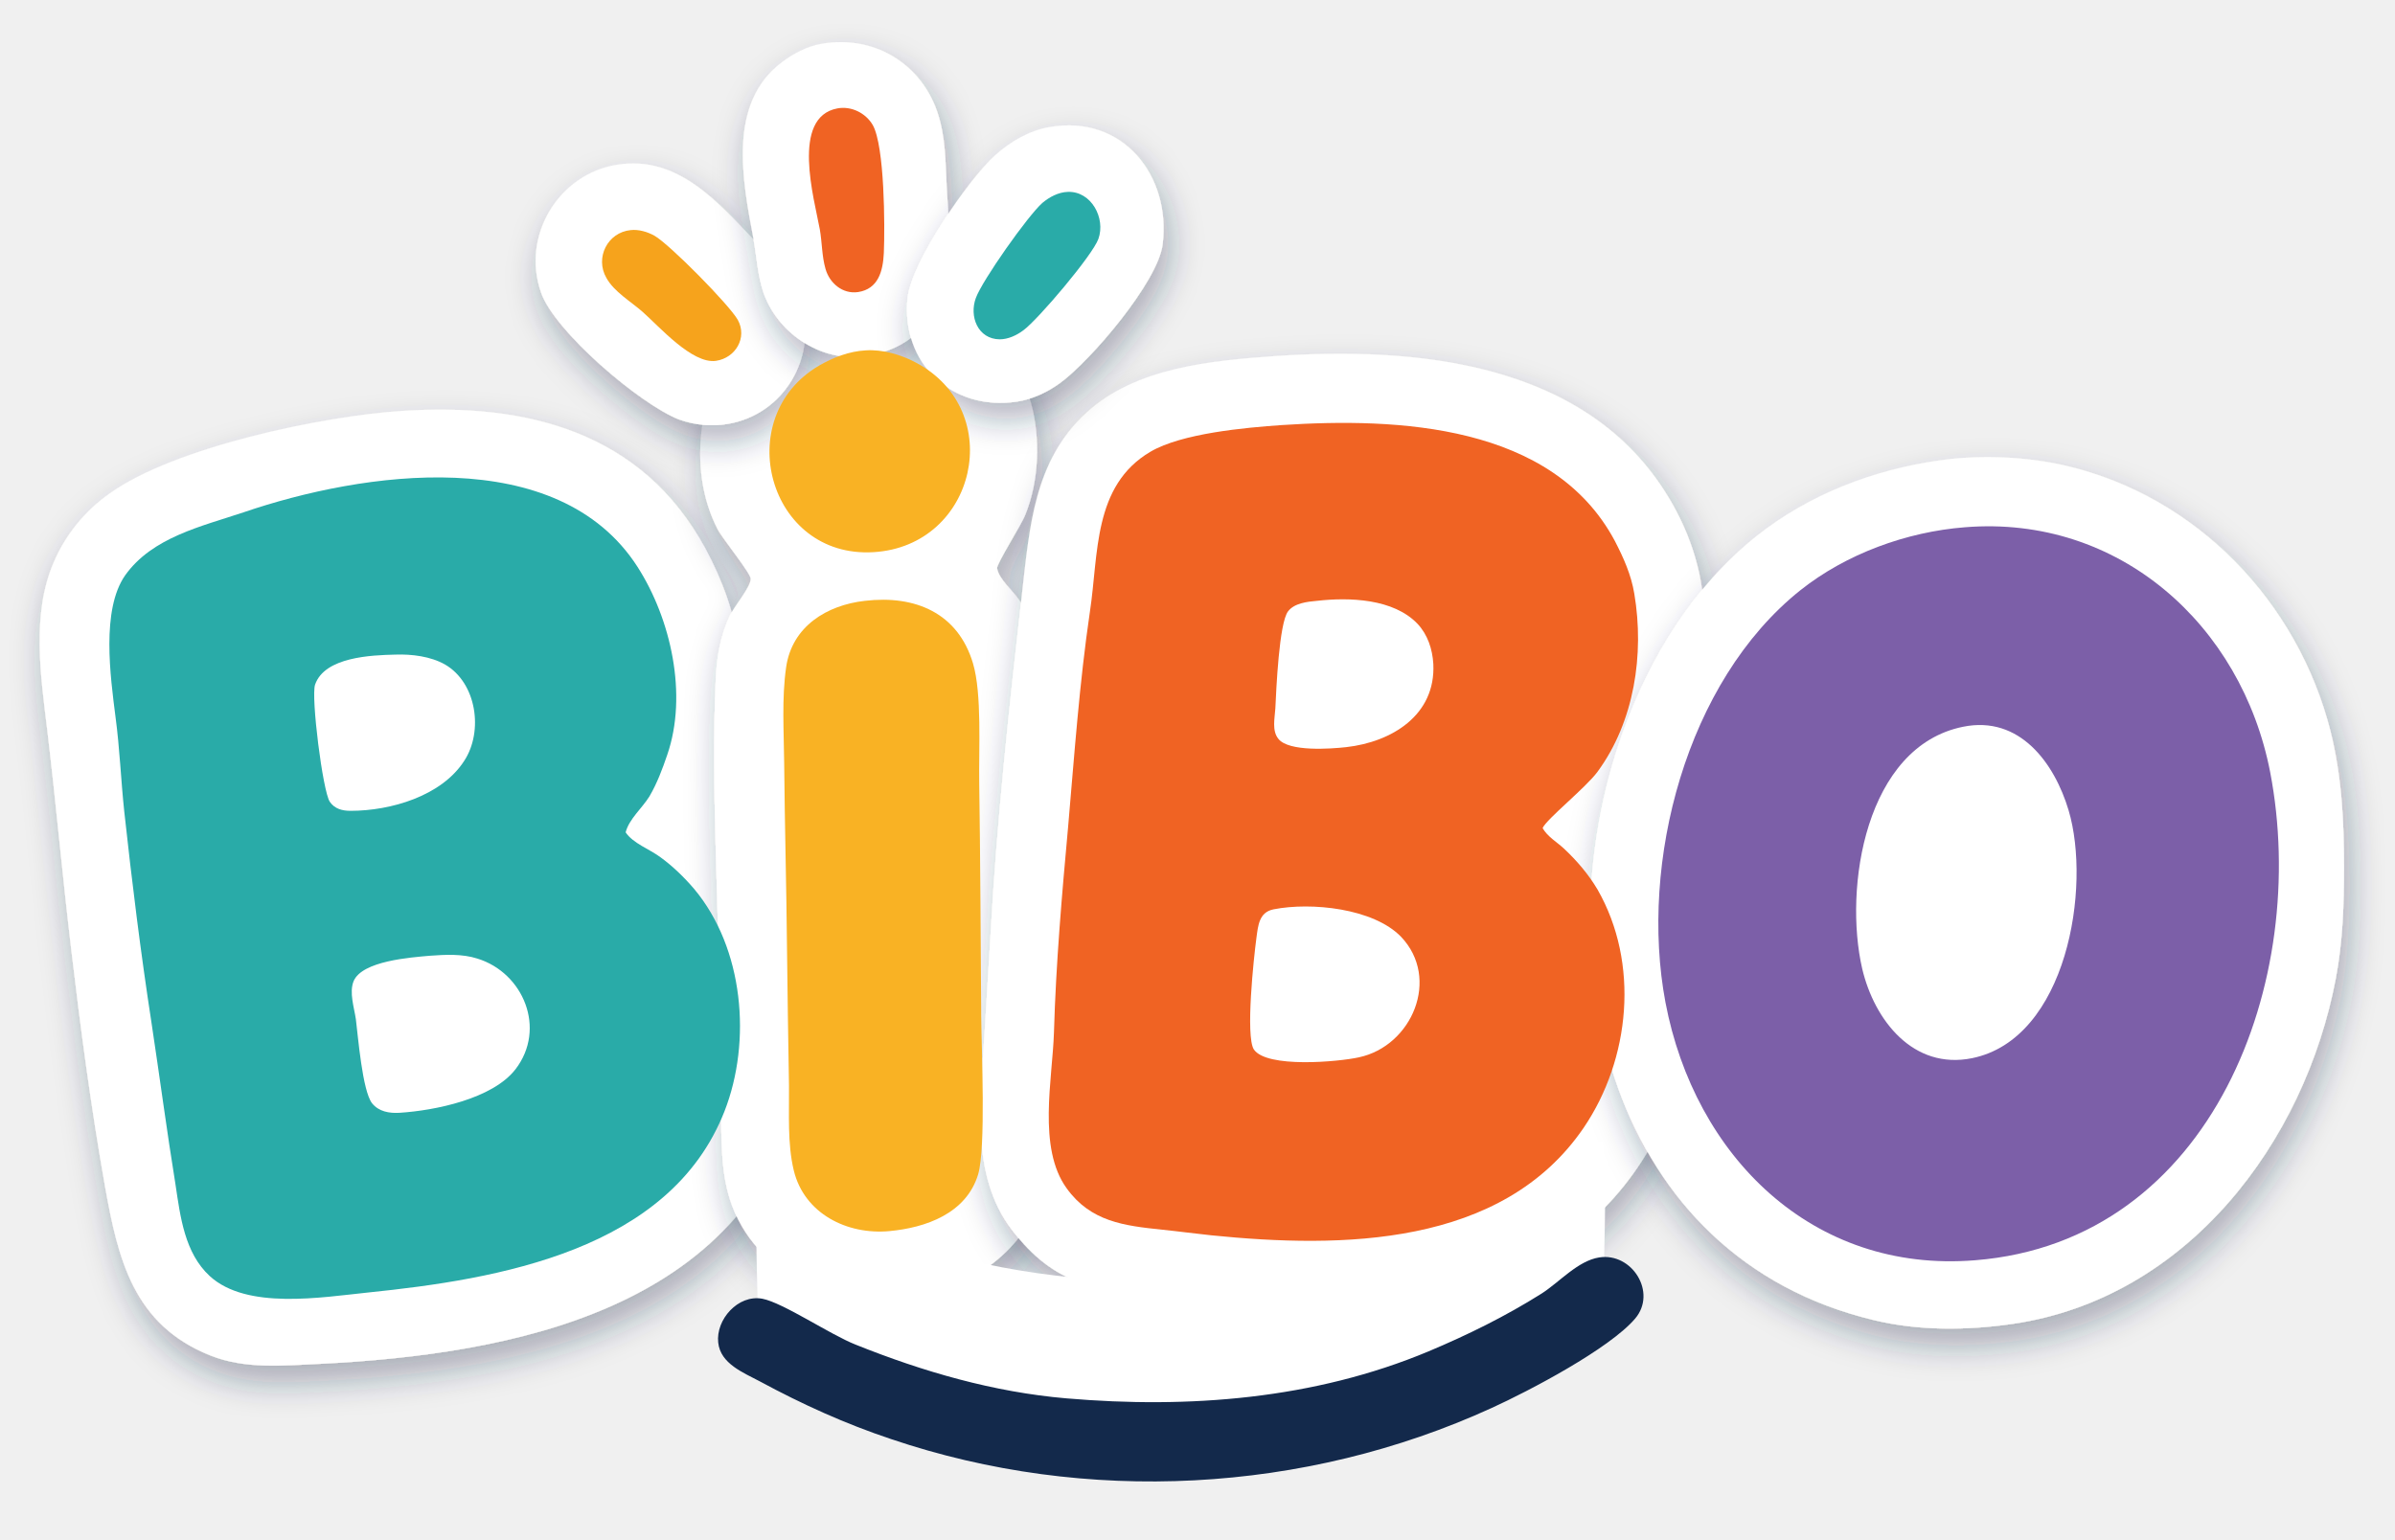
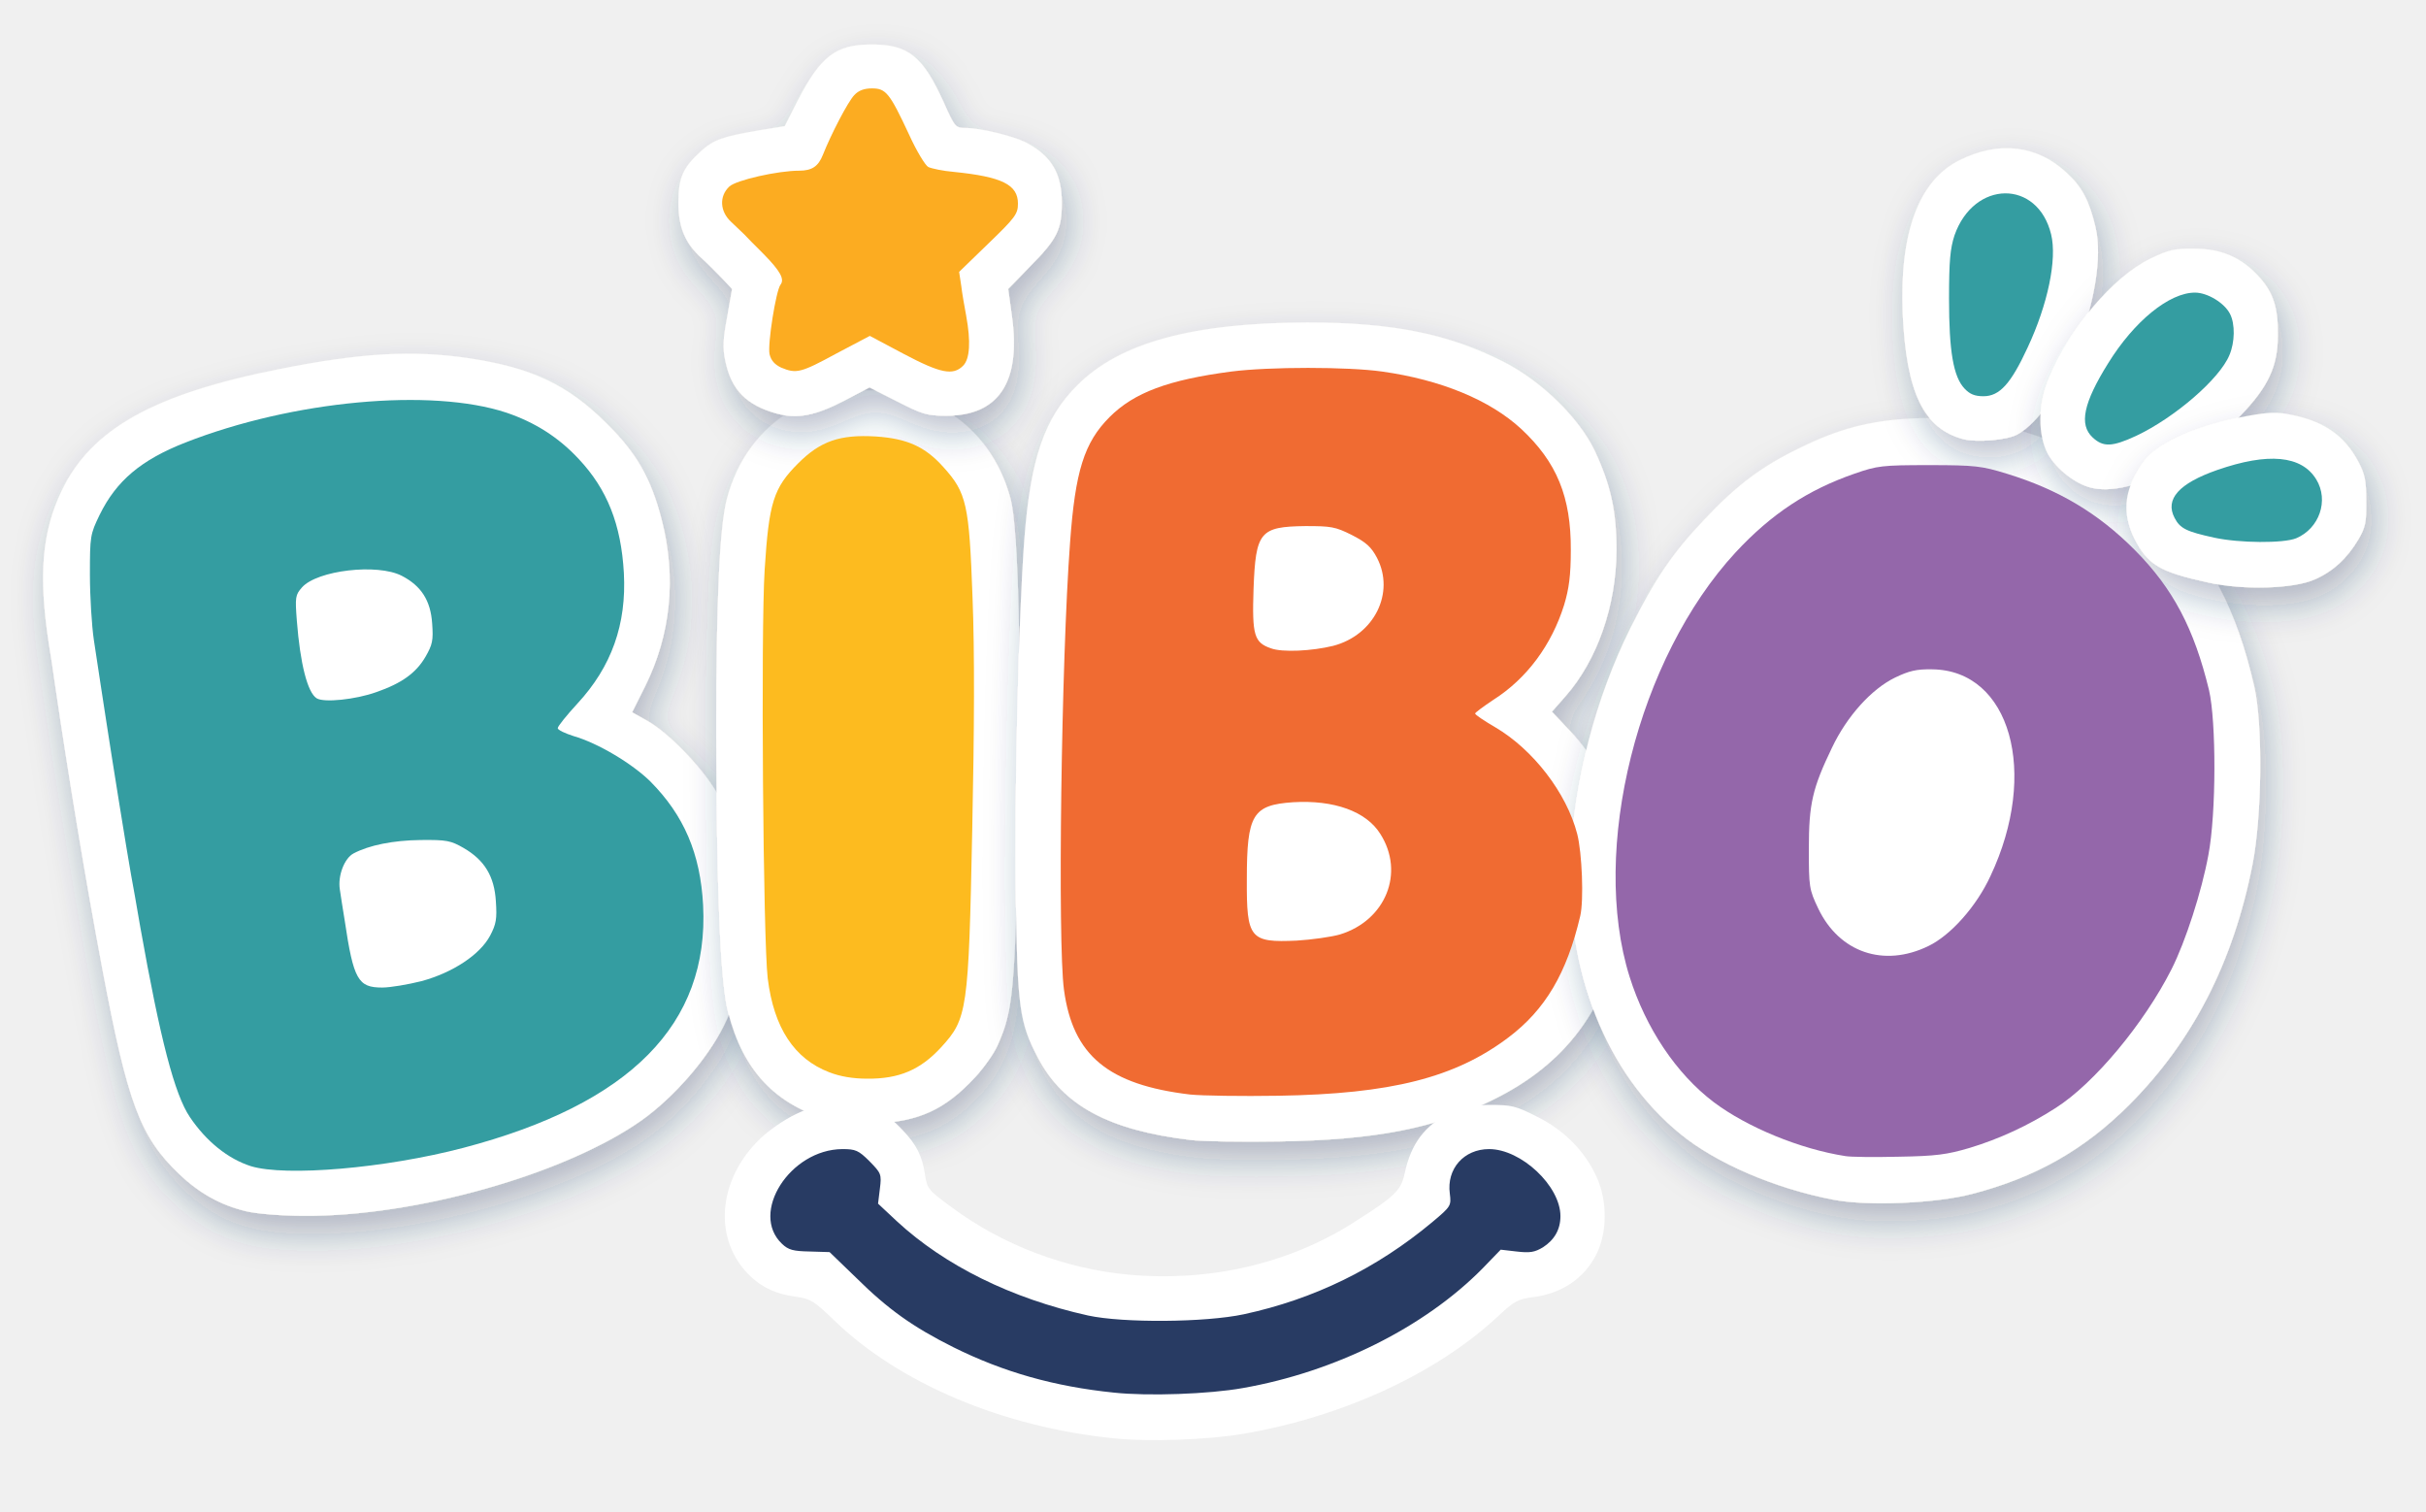
- <svg xmlns="http://www.w3.org/2000/svg" viewBox="0 0 846 544" width="846" height="544" role="img" aria-labelledby="bibo-logo-title">
+ <svg xmlns="http://www.w3.org/2000/svg" viewBox="0 0 796 496" width="796" height="496" role="img" aria-labelledby="bibo-logo-title">
  <defs>
    <filter id="bibo-paper-shadow" x="-30%" y="-30%" width="160%" height="170%" color-interpolation-filters="sRGB">
-       <feDropShadow dx="2" dy="6" stdDeviation="6" flood-color="#13294b" flood-opacity="0.34" />
+       <feDropShadow dx="2" dy="6" stdDeviation="6" flood-color="#283b63" flood-opacity="0.3" />
    </filter>
  </defs>
  <g id="bibo-diecuts" fill="#ffffff">
-     <path id="bibo-diecut-b1" data-piece="b1" filter="url(#bibo-paper-shadow)" d="M142 145.2C185.9 142.3 226.8 152.5 249.2 193.9C255.1 204.8 259.6 217 261.1 229.3C262.6 241.2 263.2 254.5 260.4 266.3C259.3 271.2 253.4 283.2 254.4 287.4C255.4 291.2 265.5 300.6 268.4 305.1C277.2 319 283.1 334.4 284.4 351C285.4 362.5 285.3 375 282.4 386.3C262.8 462.7 181.2 478.5 113.2 481.9C100.1 482.5 86.6 483.9 74.2 478.9C47.2 468.1 41.7 445 37.1 419.2C32.2 391.6 28.5 363.7 25.2 335.8C22.1 309.9 19.8 283.9 16.7 258C14.4 239 11.1 217.1 18.9 198.9C23 189.1 30 180.5 38.7 174.4C61.5 158 113.9 147 142 145.2Z" />
-     <path id="bibo-diecut-i" data-piece="i" filter="url(#bibo-paper-shadow)" d="M297.7 100.1C326.5 94.6 356.6 114.9 364.2 142.6C367.6 154.9 367 170 362.2 181.8C360.9 185.3 352 199.2 352.2 200.8C352.8 204.7 358.1 209 360.2 212.3C364.5 219 367.3 227.2 368.3 235.1C369.8 248 369.2 261.2 369.3 274.2C369.7 299.8 369.6 325.4 370 351C370.3 367.7 370.7 384.2 370.1 400.9C369.8 407.3 370.4 413.7 368.7 419.9C363.4 439.6 345.8 453.8 326.1 457.4C299.6 462.3 268.8 453.4 258.6 426C254.4 414.7 255 403.2 254.6 391.3C254.2 379.3 254 367.4 254 355.4C254 317.2 251.1 278.8 252.8 240.6C253.1 232.6 254.4 224.7 257.9 217.4C259.4 214.1 265 207.8 265.2 204.6C265.3 202.6 255.3 190.5 253.5 187C247.8 176 246.3 163.1 248 150.9C251.7 124.4 271.8 105.1 297.7 100.1Z" />
-     <path id="bibo-diecut-b2" data-piece="b2" filter="url(#bibo-paper-shadow)" d="M450.7 125.8C499.8 122.5 558.5 127.8 587.8 173.2C596.3 186.3 601.6 201.5 602 217.1C602.4 234.4 601.2 250.7 594.6 266.9C592.7 271.3 580.4 291.4 580.4 292.7C580.3 296.3 586.3 304.4 587.9 308.1C592.7 318.6 596.7 330.1 597.3 341.8C600.2 409.1 554.1 456.6 487.5 461.2C461.8 462.9 435.7 461.9 410.2 458.6C387.1 455.6 372.7 454.5 357.4 434.5C342.5 415 346.4 387.7 347.8 364.9C348.5 353.3 349.2 341.8 349.9 330.2C352.1 289.9 356.5 249.9 361 209.8C363.7 186.3 365.2 162.8 383.8 145.8C401.2 129.8 428.1 127.4 450.7 125.8Z" />
-     <path id="bibo-diecut-o" data-piece="o" filter="url(#bibo-paper-shadow)" d="M685 162.7C699.4 160.6 715.8 161.3 729.9 164.6C776.1 175.5 811.6 212.7 823.2 258.3C827.2 274.3 828 289.9 828 306.3C828 319.6 827.6 332.5 825.1 345.7C814.1 403.8 772.5 458.8 710.9 467.8C695 470.1 677.9 470.3 662.1 466.5C568.7 444.3 544.1 340.1 573.2 258.9C582.9 232.1 598 207.4 620.5 189.4C639 174.7 661.7 166 685 162.7Z" />
-     <path id="bibo-diecut-smile" data-piece="smile" d="M565.9 403.2C559.3 404.3 552.9 410.6 547.4 414.2C537.8 420.3 527.3 425.4 516.9 430.1C485.7 444.1 451.3 451.2 417.2 452.5C383.5 453.8 348.8 449 316.8 438C306.1 434.3 295.6 430.2 285.5 425C280.4 422.4 273.9 417.2 268.2 417C266.2 422.8 267.6 452.7 267.6 461C267.6 464 266.6 473.5 268.2 475.8C269.6 477.9 279.2 481.7 281.9 483.1C295.8 490.5 310.5 496.6 325.6 500.8C387.9 518.4 450.3 516.1 510.6 492.7C525.5 486.9 539.8 479.2 553 470.4C555.8 468.5 564.3 464.4 565.9 462.1C567.5 459.9 566.6 450.8 566.6 447.8C566.6 440.2 567.9 407.8 565.9 403.2Z" />
-     <path id="bibo-diecut-ray-left" data-piece="ray-left" filter="url(#bibo-paper-shadow)" d="M218.1 58.2C239.5 54.8 253.7 71.6 266.9 85.4C273.2 92 280 97.9 282.9 106.9C288.9 126 277 146.5 257 149.8C251.2 150.8 245.3 150.2 239.8 148.2C226.2 142.9 195.8 117.1 191.1 103.3C184.1 83.4 197.3 61.4 218.1 58.2Z" />
-     <path id="bibo-diecut-ray-top" data-piece="ray-top" filter="url(#bibo-paper-shadow)" d="M290.1 15.5C309.8 12 327.4 23.8 332.1 43C334.3 51.5 334 60.6 334.6 69.2C336.4 92.8 335.5 120.5 306.7 125.7C291 128.5 275.2 118.5 269.8 103.7C267.6 97.4 267.3 90.7 266.1 84.1C262.3 63.8 256.9 36.5 276.2 22C280.3 18.9 285.1 16.4 290.1 15.5Z" />
-     <path id="bibo-diecut-ray-right" data-piece="ray-right" filter="url(#bibo-paper-shadow)" d="M370.8 44.9C396.5 40.4 413.7 62 410.7 86.3C409.1 99.5 385.3 127.4 374.5 135.3C370 138.6 364.9 141 359.3 141.9C336.4 145.4 318.1 128.4 320.6 105.2C322 92.6 342 63.4 351.6 54.8C357 50 363.6 46.1 370.8 44.9Z" />
+     <path id="bibo-diecut-b1" data-piece="b1" filter="url(#bibo-paper-shadow)" d="M80.8 397.4C72.4 395.4 65.4 391.5 58.8 385.2C46 373 41.9 362 33.6 318C28 288.2 22.5 254.9 18 224.2C17.5 220.5 16.6 214.6 16 211C12.6 188.7 13.8 174.5 20.2 161.1C29.9 140.8 50.3 129.3 91.7 121.1C118.2 115.8 135.2 114.8 153.6 117.5C174.4 120.6 186.3 126.2 199.1 139C208.9 148.7 213.6 156.9 217.1 170.5C222 189.5 220.1 208.2 211.7 225.1L207.4 233.7L212.4 236.5C219.4 240.5 229.9 251.3 234.9 259.6C248.6 282.8 249.6 312.2 237.4 336.7C232.1 347.4 221.1 360 210.6 367.5C185.6 385.2 136.3 399.2 99.6 398.9C92.1 398.9 84 398.2 80.8 397.4Z" />
+     <path id="bibo-diecut-i" data-piece="i" filter="url(#bibo-paper-shadow)" d="M272.3 367.5C254.4 362.5 243.8 351.2 238.9 332.1C236.3 322.3 235.1 291.4 235 239C235 197.3 236.1 172.8 238.5 163.7C245.3 137.7 269.3 123.5 296.7 129.4C313.9 133.1 326.8 145.8 331.6 163.7C334.2 173.7 335.2 216.5 334.1 272C333 324.9 332.4 331.6 327.4 342.8C326.2 345.6 322.7 350.5 319.8 353.6C310 364.1 301.4 368 287 368.6C280.5 368.9 275.8 368.5 272.3 367.5Z" />
+     <path id="bibo-diecut-star" data-piece="star" filter="url(#bibo-paper-shadow)" d="M254.9 135.7C244.8 132.9 240 127.9 238 118.5C237.1 114.1 237.2 111.4 238.6 104L240.2 94.8L236.9 91.3C235 89.3 232 86.3 230.2 84.7C224.8 79.8 222.6 74.6 222.6 66.5C222.6 58.3 224.1 55 229.9 49.7C234.2 45.8 237.1 44.8 249.5 42.7L257.5 41.4L261.8 32.9C269.3 18.4 274.3 14.6 286 14.6C298 14.6 302.8 18.4 309.7 33.7C313.3 41.8 313.5 42 317 42C321.6 42 332.2 44.6 336.3 46.6C344.8 50.9 348.4 56.8 348.4 66.5C348.4 75.4 346.9 78.4 337.8 87.6L330.8 94.8L332 103.5C335.1 125.2 327.8 136.4 310.5 136.4C304.2 136.4 302.6 135.9 294.4 131.7L285.3 127.1L276.9 131.5C267.4 136.4 261.6 137.5 254.9 135.7Z" />
+     <path id="bibo-diecut-b2" data-piece="b2" filter="url(#bibo-paper-shadow)" d="M390.5 374C363.8 370.8 348.8 362.7 340.6 347.1C334.5 335.5 333.8 330.5 333.3 294C332.8 261.1 334.2 201.7 336.1 177C338.1 150.6 342.7 137.1 353.5 126.4C367.4 112.4 391.5 105.9 429 105.8C456.7 105.8 475.3 109.5 493.5 118.8C505.8 125.1 518.1 137.1 523.3 148C528.5 159.2 530.4 167.7 530.4 180.5C530.3 198.8 524.1 216.6 513.6 228.5L509.2 233.5L515.5 240.2C530.1 255.7 537.3 281.3 533 302.5C527.3 331 513.9 349.1 489.5 361C470.7 370.2 451.2 374 419.5 374.5C407.4 374.7 394.4 374.5 390.5 374Z" />
+     <path id="bibo-diecut-o" data-piece="o" filter="url(#bibo-paper-shadow)" d="M601.5 393.6C582.3 389.9 563 381.6 551.3 372C527 352.2 513.7 318.7 515.3 281.5C516.4 256.4 523.6 228.8 535 206C543 190 548.9 181.3 559.2 170.5C569.9 159.1 578.1 153 590.5 147C603.5 140.6 613.7 138 627.6 137.3C657.7 135.8 687.2 146.9 709.3 167.9C724.8 182.7 733.9 199.9 739.7 225.5C742.5 238 742.2 267.6 739.1 283.5C732.8 315.7 719.4 341.7 698.6 362.5C683.9 377.2 667.9 386.3 647.1 391.7C635.3 394.8 612.8 395.8 601.5 393.6Z" />
+     <path id="bibo-diecut-sparkle-1" data-piece="sparkle-1" filter="url(#bibo-paper-shadow)" d="M644.3 144.1C631.2 140.7 625.5 128.9 624.3 103C623.2 76.5 629.5 59.3 642.9 52.6C655.8 46.1 668.6 47.6 678.3 56.9C683.2 61.4 685.6 66.1 687.6 74.7C692.1 94.1 676.6 134.8 661.8 142.6C658.4 144.4 648.6 145.2 644.3 144.1Z" />
+     <path id="bibo-diecut-sparkle-2" data-piece="sparkle-2" filter="url(#bibo-paper-shadow)" d="M686.1 160C680.9 158.7 674.8 153.9 672 149C668.6 142.7 668.6 132.9 672.2 124.3C679 107.7 693.2 90.9 705.5 84.9C711.5 82 713.4 81.5 720 81.6C728.9 81.6 735.5 84.5 741.2 90.8C745.9 96 747.5 100.9 747.4 110C747.4 120.1 744.3 126.8 735.3 136.2C719.4 152.7 698.1 163 686.1 160Z" />
+     <path id="bibo-diecut-sparkle-3" data-piece="sparkle-3" filter="url(#bibo-paper-shadow)" d="M724.5 191.1C708.5 187.6 704.7 185.3 700.3 176.6C696.9 169.8 696.8 163.2 700.3 156.5C701.7 153.7 703.9 150.5 705.2 149.4C711.3 143.8 723.1 139.1 737.3 136.5C744.5 135.2 747 135.1 751.8 136.1C762.7 138.3 769.3 143 773.8 151.5C776 155.6 776.4 157.9 776.4 164.5C776.5 171.4 776.1 173.1 773.8 177C770.2 183.1 765.5 187.5 759.5 190.1C752.6 193.2 735.9 193.7 724.5 191.1Z" />
+     <path id="bibo-diecut-smile" data-piece="smile" d="M365.5 471.9C328.9 468.2 294.9 453.8 273.5 433C267.3 427 265.9 426.1 261.5 425.5C254.7 424.6 250.2 422.5 246.2 418.7C233.9 407 235.3 387.3 249.3 373.7C252.2 370.9 257.4 367.3 261 365.6C266.7 362.9 268.6 362.5 276 362.5C285.8 362.6 290.1 364.3 296.1 370.7C300.7 375.5 302.6 379.2 303.5 385.4C304.2 390 304.6 390.5 312.4 396.2C329 408.5 349.6 416.3 370.3 418.2C396.8 420.6 422.4 414.7 443.5 401.5C457.7 392.5 459.7 390.7 460.9 384.9C463 375.2 467.4 369.3 476 364.9C479.6 363.1 482.2 362.6 488.6 362.5C495.9 362.5 497.3 362.8 504.2 366.3C513.1 370.7 519.9 377.5 523.8 386C527.5 394 527.4 404.5 523.7 411.7C519.7 419.5 512.4 424.4 502.9 425.6C498.2 426.2 496.8 426.9 492 431.4C471.9 450.4 440.8 464.8 408 470.4C396.6 472.4 376.6 473.1 365.5 471.9Z" />
  </g>
  <g id="bibo-inks">
-     <g id="bibo-letter-b1" data-piece="b1" fill="#29aba8">
-       <path fill-rule="evenodd" d="M221 294.1C223.6 298 229.4 300 233.3 302.9C237.7 306.1 241.7 310 245.2 314.1C262.7 335 265.6 367.9 255.9 392.7C236.6 441.9 175.9 452 130 456.7C113.5 458.4 87.2 462.9 74.1 450.9C65.2 442.7 63.7 429.9 62 418.6C58.9 399.5 56.4 380.4 53.5 361.3C49.7 336.6 46.6 311.6 43.9 286.8C42.7 275.6 42.3 264.4 40.8 253.3C39 239.1 35.7 215.5 44.2 203.3C53.8 189.8 71.2 186 86.1 181C128 166.7 197 156.4 225.2 200.3C237 218.7 243 245.5 235.7 266.7C234 271.7 232.1 276.8 229.4 281.4C226.8 285.6 222.2 289.4 221 294.1ZM151.9 337.7C157.4 337.3 163.3 337 168.6 338.7C184.9 343.7 193.1 363.5 182.1 377.8C174 388.3 153.6 392.4 141.1 393.2C137.5 393.4 133.8 392.8 131.4 389.8C128 385.3 126.5 366.4 125.7 360.1C125.1 356 123.3 350.7 124.9 346.7C127.9 339.5 145.1 338.3 151.9 337.7ZM139.7 231.3C145.4 231.1 152.1 231.9 157.2 234.8C168.4 241.3 170.8 258.4 164 268.8C156 281.3 138 286.5 123.8 286.5C120.9 286.5 118.2 285.8 116.5 283.3C114 279.6 109.8 246.2 111.3 241.9C114.7 232.1 131.2 231.5 139.7 231.3Z" />
+     <g id="bibo-letter-b1" data-piece="b1" fill="#349da1">
+       <path fill-rule="evenodd" d="M82.3 382.6C74.8 380.2 67.7 374.5 62.3 366.5C57.3 359.1 52.6 341.1 46 304C44.9 297.7 43.6 290 43 287C41.8 280.4 36.5 247.4 35 237.5C34.4 233.6 33.5 227.8 33 224.5C32.5 221.2 31.5 214.7 30.8 210C30.1 205.3 29.5 195.6 29.5 188.5C29.5 175.9 29.6 175.3 32.7 168.9C38.2 157.7 46.3 150.9 60.8 145.2C96 131.4 141.5 127.2 166.2 135.4C175.6 138.6 183.3 143.5 189.9 150.6C199.2 160.5 203.8 172 204.7 188C205.6 204.8 200.7 218.7 189.4 230.9C185.9 234.7 183 238.3 183 238.9C183 239.5 185.4 240.6 188.2 241.5C196.2 243.8 207.4 250.5 213.4 256.4C224.4 267.5 229.8 280 230.7 297C232.7 336 206.8 362.2 152 376.6C126.5 383.3 93.7 386.1 82.3 382.6ZM138.3 321.9C148.6 319.1 157.5 313.2 160.8 307C162.8 303.2 163.1 301.5 162.7 295.7C162.2 287.5 159 282.2 152.1 278.2C147.9 275.8 146.6 275.5 138 275.6C129 275.7 121.1 277.3 116 280C113 281.6 110.8 287.3 111.5 291.8C111.8 293.8 112.5 298.4 113.1 302C116 321.5 117.5 324 125.4 324C128.1 324 133.9 323 138.3 321.9ZM123.4 227.1C131.8 224.2 136.5 220.8 139.6 215.5C141.9 211.5 142.2 210.1 141.8 204.6C141.3 197 138.2 192.2 131.8 188.9C123.8 184.8 104.1 187.1 99.1 192.7C96.9 195.2 96.8 195.9 97.4 203.7C98.5 217.8 100.9 227.2 103.9 229.1C106.3 230.6 116.7 229.5 123.4 227.1Z" />
    </g>
-     <g id="bibo-letter-i" data-piece="i" fill="#f9b224">
-       <path id="bibo-i-stem" d="M305.5 212.3C323.3 210.2 338.4 216.6 343.7 234.4C346.9 245.2 345.7 265 345.9 276.7C346.3 304.2 346.4 331.6 346.6 359.1C346.7 370.8 348.3 405.7 345.5 415C341.3 428.8 327 433.8 314.2 435C299.2 436.4 284.1 428.8 280.4 413.6C278.1 404.1 278.8 393.4 278.7 383.7C278.4 367.5 278.2 351.4 278 335.3C277.8 313.4 277.2 291.6 277 269.7C276.9 258.5 276.1 246.8 277.7 235.7C279.8 221.3 292.1 213.8 305.5 212.3Z" />
-       <path id="bibo-sun" d="M305.8 123.8C311.7 123.4 318.3 125.3 323.5 128.1C355.7 145.1 344.9 192.9 308.6 195.1C271.3 197.4 258 147.5 289.3 129.2C294.3 126.3 300 124.1 305.8 123.8Z" />
+     <g id="bibo-letter-i" data-piece="i" fill="#fdbb1f">
+       <path id="bibo-i-stem" d="M272.1 351.8C260.6 347.4 253.9 337.2 251.9 321C250.4 308.7 249.6 206.9 250.9 186.8C252.3 164.8 253.8 160.1 261.9 152C269.2 144.7 275.6 142.5 287.4 143.2C297.6 143.9 303.5 146.5 309.5 153.2C317.2 161.7 318 165.5 319.1 196C319.8 213.6 319.7 239.2 319 272.5C317.8 331.7 317.4 334.2 308.8 343.6C302 351 295 354 284.5 353.9C279.9 353.9 275.7 353.2 272.1 351.8Z" />
    </g>
-     <g id="bibo-letter-b2" data-piece="b2" fill="#f06323">
-       <path fill-rule="evenodd" d="M544.9 292.6C546.7 295.7 549.8 297.4 552.4 299.8C557 304.1 561.1 308.9 564.3 314.3C579.2 340.3 575.9 374.2 559.4 398.5C530.6 440.7 473.7 441.1 428 436.5C422.2 435.9 416.4 435.1 410.5 434.5C397.1 433.1 385.3 431.7 376.8 419.9C366.4 405.6 371.8 381.2 372.3 364.7C373 340.4 375.1 316.2 377.3 292.1C379.5 266.8 381.3 241.2 385 216.1C388.1 195.8 386 171.6 406.4 159.6C417.5 153.1 439.8 151.1 452.7 150.2C493.8 147.5 548.4 149.9 570.4 191.1C573.5 197.1 576.2 203.1 577.3 209.8C580.9 231.2 577.3 255 564.3 272.7C560.2 278.3 546.3 289.4 544.9 292.6ZM449.9 321.3C463.1 318.7 485.1 320.9 494.9 331C508.9 345.7 498.8 369.6 480 373.6C472.8 375.2 447.4 377.5 442.9 370.8C439.9 366.1 442.9 338.2 443.8 331.5C444.4 327.1 444.7 322.3 449.9 321.3ZM465.2 212.3C476.6 211 492.2 211.5 500.7 220.4C504.3 224.2 506 229.4 506.3 234.6C507.2 252.7 491.6 262.2 475.5 264C470.1 264.6 455.3 265.7 451.6 261.1C449.2 258.2 450.3 253.7 450.5 250.3C450.8 244 451.8 220.1 455 216C457.2 213.1 461.8 212.6 465.2 212.3Z" />
+     <path id="bibo-star" data-piece="star" fill="#fcac21" d="M256.3 120.6C254.2 119.6 253 118.3 252.5 116.2C251.8 113 254.6 95.3 256.1 93.4C257.5 91.6 256 88.9 250.6 83.4C247.8 80.6 244.9 77.7 244.2 76.9C243.4 76.1 241.5 74.3 239.9 72.8C236.2 69.4 235.9 64.4 239.3 61.2C241.5 59.1 255.2 56 262.2 56C266.4 56 268.5 54.6 270 50.8C272.7 44 278.2 33.4 280.3 31.2C281.7 29.7 283.5 29 286.1 29C290.7 29 291.9 30.5 298.3 44.2C300.7 49.5 303.6 54.3 304.6 54.8C305.7 55.3 309.4 56.1 313 56.4C328.8 58 334 60.6 334 66.8C334 70.2 333.1 71.4 324.4 79.8L314.7 89.2L315.4 93.8C315.7 96.4 316.5 100.8 317 103.5C318.6 112.2 318.2 117.8 316 120C312.7 123.3 308.6 122.5 296.5 116.1L285.4 110.2L274.4 116C262.8 122.3 261.3 122.7 256.3 120.6Z" />
+     <g id="bibo-letter-b2" data-piece="b2" fill="#f06b32">
+       <path fill-rule="evenodd" d="M390.5 359.1C363.6 355.9 352 346.3 349.1 324.7C347 309.3 348.2 216.8 351.1 178C352.8 154.6 355.7 145.2 364.1 136.8C372.1 128.8 383.4 124.6 404 121.9C416.5 120.3 442.2 120.3 453.5 121.9C472.7 124.6 488.8 131.2 499.1 140.7C510.8 151.6 515.5 163 515.4 180.5C515.4 188.8 514.8 193.2 513.2 198.5C509.1 211.6 501 222.6 490 229.6C486.7 231.8 484 233.8 484 234.1C484 234.5 487 236.5 490.6 238.6C503 245.9 514 260.1 517.5 273.6C519.1 279.8 519.7 295.4 518.5 300.5C514.1 319.3 507 331.3 494.9 340.4C477.4 353.6 456.4 358.9 419.5 359.5C407.4 359.7 394.4 359.5 390.5 359.1ZM439.6 306.6C454.7 302 461 286.3 452.9 273.6C448.3 266.2 437.7 262.4 424.3 263.2C411 264.1 409.1 267.2 409.1 288.5C409 308 410.1 309.3 425.5 308.6C430.4 308.3 436.8 307.4 439.6 306.6ZM437.4 211.9C450.9 208.4 457.8 194.5 451.8 183C449.9 179.4 448.2 177.9 443.5 175.5C438.1 172.8 436.7 172.6 428.3 172.6C413.4 172.8 412 174.4 411.3 193.3C410.8 208.4 411.5 210.8 417 212.7C420.7 214.1 430.5 213.6 437.4 211.9Z" />
    </g>
-     <g id="bibo-letter-o" data-piece="o" fill="#7c5fa8">
-       <path fill-rule="evenodd" d="M694.1 186.3C748.5 181.9 791.8 220.8 801.9 272.8C816 346 781.9 438.6 697.7 445.3C640.1 450 598.6 408.4 588.3 354.2C579 304.8 595.6 240.8 635.9 208.6C652.1 195.7 673.5 187.9 694.1 186.3ZM693.4 256.8C713.4 252.7 725.7 269.6 730.7 286.3C738.8 313.5 730.1 367.1 696.6 373.9C675.8 378.1 662.1 360.5 657.8 342.3C651.2 313.7 658.9 263.8 693.4 256.8Z" />
+     <g id="bibo-letter-o" data-piece="o" fill="#9467aa">
+       <path fill-rule="evenodd" d="M605.5 379.3C590.6 377 573.2 369.8 562.3 361.6C550 352.3 540 337.3 534.7 320.5C521.6 278.8 537.4 215.9 569.5 181.2C581.2 168.6 593.2 160.7 608.5 155.4C616 152.8 617.5 152.6 633 152.6C648.1 152.6 650.3 152.9 658.4 155.4C675.4 160.6 688.5 168.4 700.5 180.5C713 193.1 719.9 206.2 724.8 226.4C727.2 236.7 727.2 266.9 724.6 280.5C722.4 292.5 717.1 308.9 712.5 318C703.5 335.8 687.1 355.5 674.5 363.5C665.5 369.3 655.9 373.7 646.3 376.6C638.9 378.8 635.2 379.3 623 379.5C615 379.7 607.1 379.6 605.5 379.3ZM632.7 310.4C640 306.9 648.5 297.4 653.1 287.4C669.1 253.5 659.6 219.9 634 219.6C628.8 219.5 626.4 220.1 621.8 222.3C614 226.1 606 235 601.1 245.3C594.7 258.6 593.5 263.7 593.5 278.5C593.5 291 593.6 291.8 596.6 298.1C603.5 312.5 618.1 317.5 632.7 310.4Z" />
    </g>
-     <g id="bibo-sun-rays">
-       <path data-piece="ray-left" fill="#f6a31c" d="M222.8 81.3C225.6 81 228.7 81.9 231.2 83.3C236.6 86.4 257.6 107.7 260.6 113C264.1 119.3 259.8 126.5 252.9 127.5C244.5 128.7 232.8 115.3 227 110.2C222.8 106.5 216.9 103.1 214.2 98.2C210.1 91.1 214.6 82.1 222.8 81.3Z" />
-       <path data-piece="ray-top" fill="#f06323" d="M295.8 38.3C300.7 37.4 305.8 39.9 308.3 44.2C312.5 51.7 312.6 80 312.2 89.4C311.9 95.7 310.3 102.1 303.1 103.2C297.6 104 293 100 291.6 95C290.3 90.5 290.4 85.7 289.6 81.1C287.6 70.2 279.3 41.4 295.8 38.3Z" />
-       <path data-piece="ray-right" fill="#29aba8" d="M377.2 67.8C385.5 67.5 390.6 77.1 388 84.4C386 90.1 366.7 112.9 361.5 116.7C359.1 118.5 356.1 119.9 353.1 119.9C345.4 119.8 342.3 111.8 344.7 105.3C347 99 363.1 76.2 368.2 71.7C370.7 69.6 373.9 67.9 377.2 67.8Z" />
+     <g id="bibo-sparkles" fill="#349da1">
+       <path data-piece="sparkle-1" d="M644.6 127.5C640.9 123.6 639.5 115.2 639.5 98C639.5 85.5 639.9 81.5 641.3 77.2C647.7 59 668.6 58.8 673 76.9C675 85.1 671.9 99.9 665.3 114C659.8 125.9 656.1 130 650.8 130C647.9 130 646.3 129.3 644.6 127.5Z" />
+       <path data-piece="sparkle-2" d="M686.6 143.5C682.1 139.3 683.6 132.2 691.7 119.2C700.3 105.3 711.8 96 720.2 96C724.3 96 729.9 99.4 731.7 103C733.4 106.3 733.3 112.3 731.5 116.5C728.3 124.3 713.6 137 700.9 143C693.1 146.6 690.1 146.8 686.6 143.5Z" />
+       <path data-piece="sparkle-3" d="M726.5 176.4C717.4 174.4 715.3 173.4 713.5 169.9C710.3 163.8 714.9 158.6 727.5 154.2C744.2 148.4 755.2 149.4 760 157.3C764.2 164.2 761 173.4 753.4 176.6C749.2 178.3 734.8 178.2 726.5 176.4Z" />
    </g>
-     <path id="bibo-smile" data-piece="smile" fill="#13294b" d="M564.9 444.3C576.5 442.5 585.4 456.7 577.6 465.9C568.5 476.6 540.1 491.5 526.9 497.5C460.9 527.7 383.6 531.8 314.8 508.5C298.6 503.1 283.4 496.2 268.4 488.1C262.6 485 254.5 481.9 253.7 474.4C252.8 466.3 260.7 457.3 269.3 458.9C276.6 460.3 293.3 471.6 302.2 475.1C326.1 484.7 351 491.9 376.7 494.1C419.9 497.8 464.2 494.4 504.6 477.5C518.4 471.7 531.8 465.1 544.5 457.1C550.8 453.1 557.3 445.5 564.9 444.3Z" />
+     <path id="bibo-smile" data-piece="smile" fill="#283b63" d="M365.5 456.9C346 454.9 329.3 450.2 312.8 442C299.6 435.4 291.4 429.6 280.9 419.2L272.2 410.8L265.7 410.6C260.3 410.5 258.7 410.1 256.6 408.1C245.9 398 259.2 377.1 276.4 377C280.7 377 281.7 377.4 285.3 381C289.1 384.9 289.3 385.2 288.7 390L288.1 394.9L294.3 400.7C310 415.2 331.8 426 357 431.6C368.5 434.1 395.5 433.9 408.1 431.2C431.3 426.2 451.8 416.1 469.9 401C476.1 395.8 476.2 395.6 475.7 391.6C474.6 383.5 480.3 377 488.6 377C499.1 377 512 389.1 512 399C512 403.4 510 406.8 506.3 409.2C503.5 410.9 501.9 411.1 497.6 410.6L492.4 410L486.5 416.1C467.4 435.5 438 450.1 407.8 455.4C396.7 457.4 376.6 458.1 365.5 456.9Z" />
  </g>
</svg>
